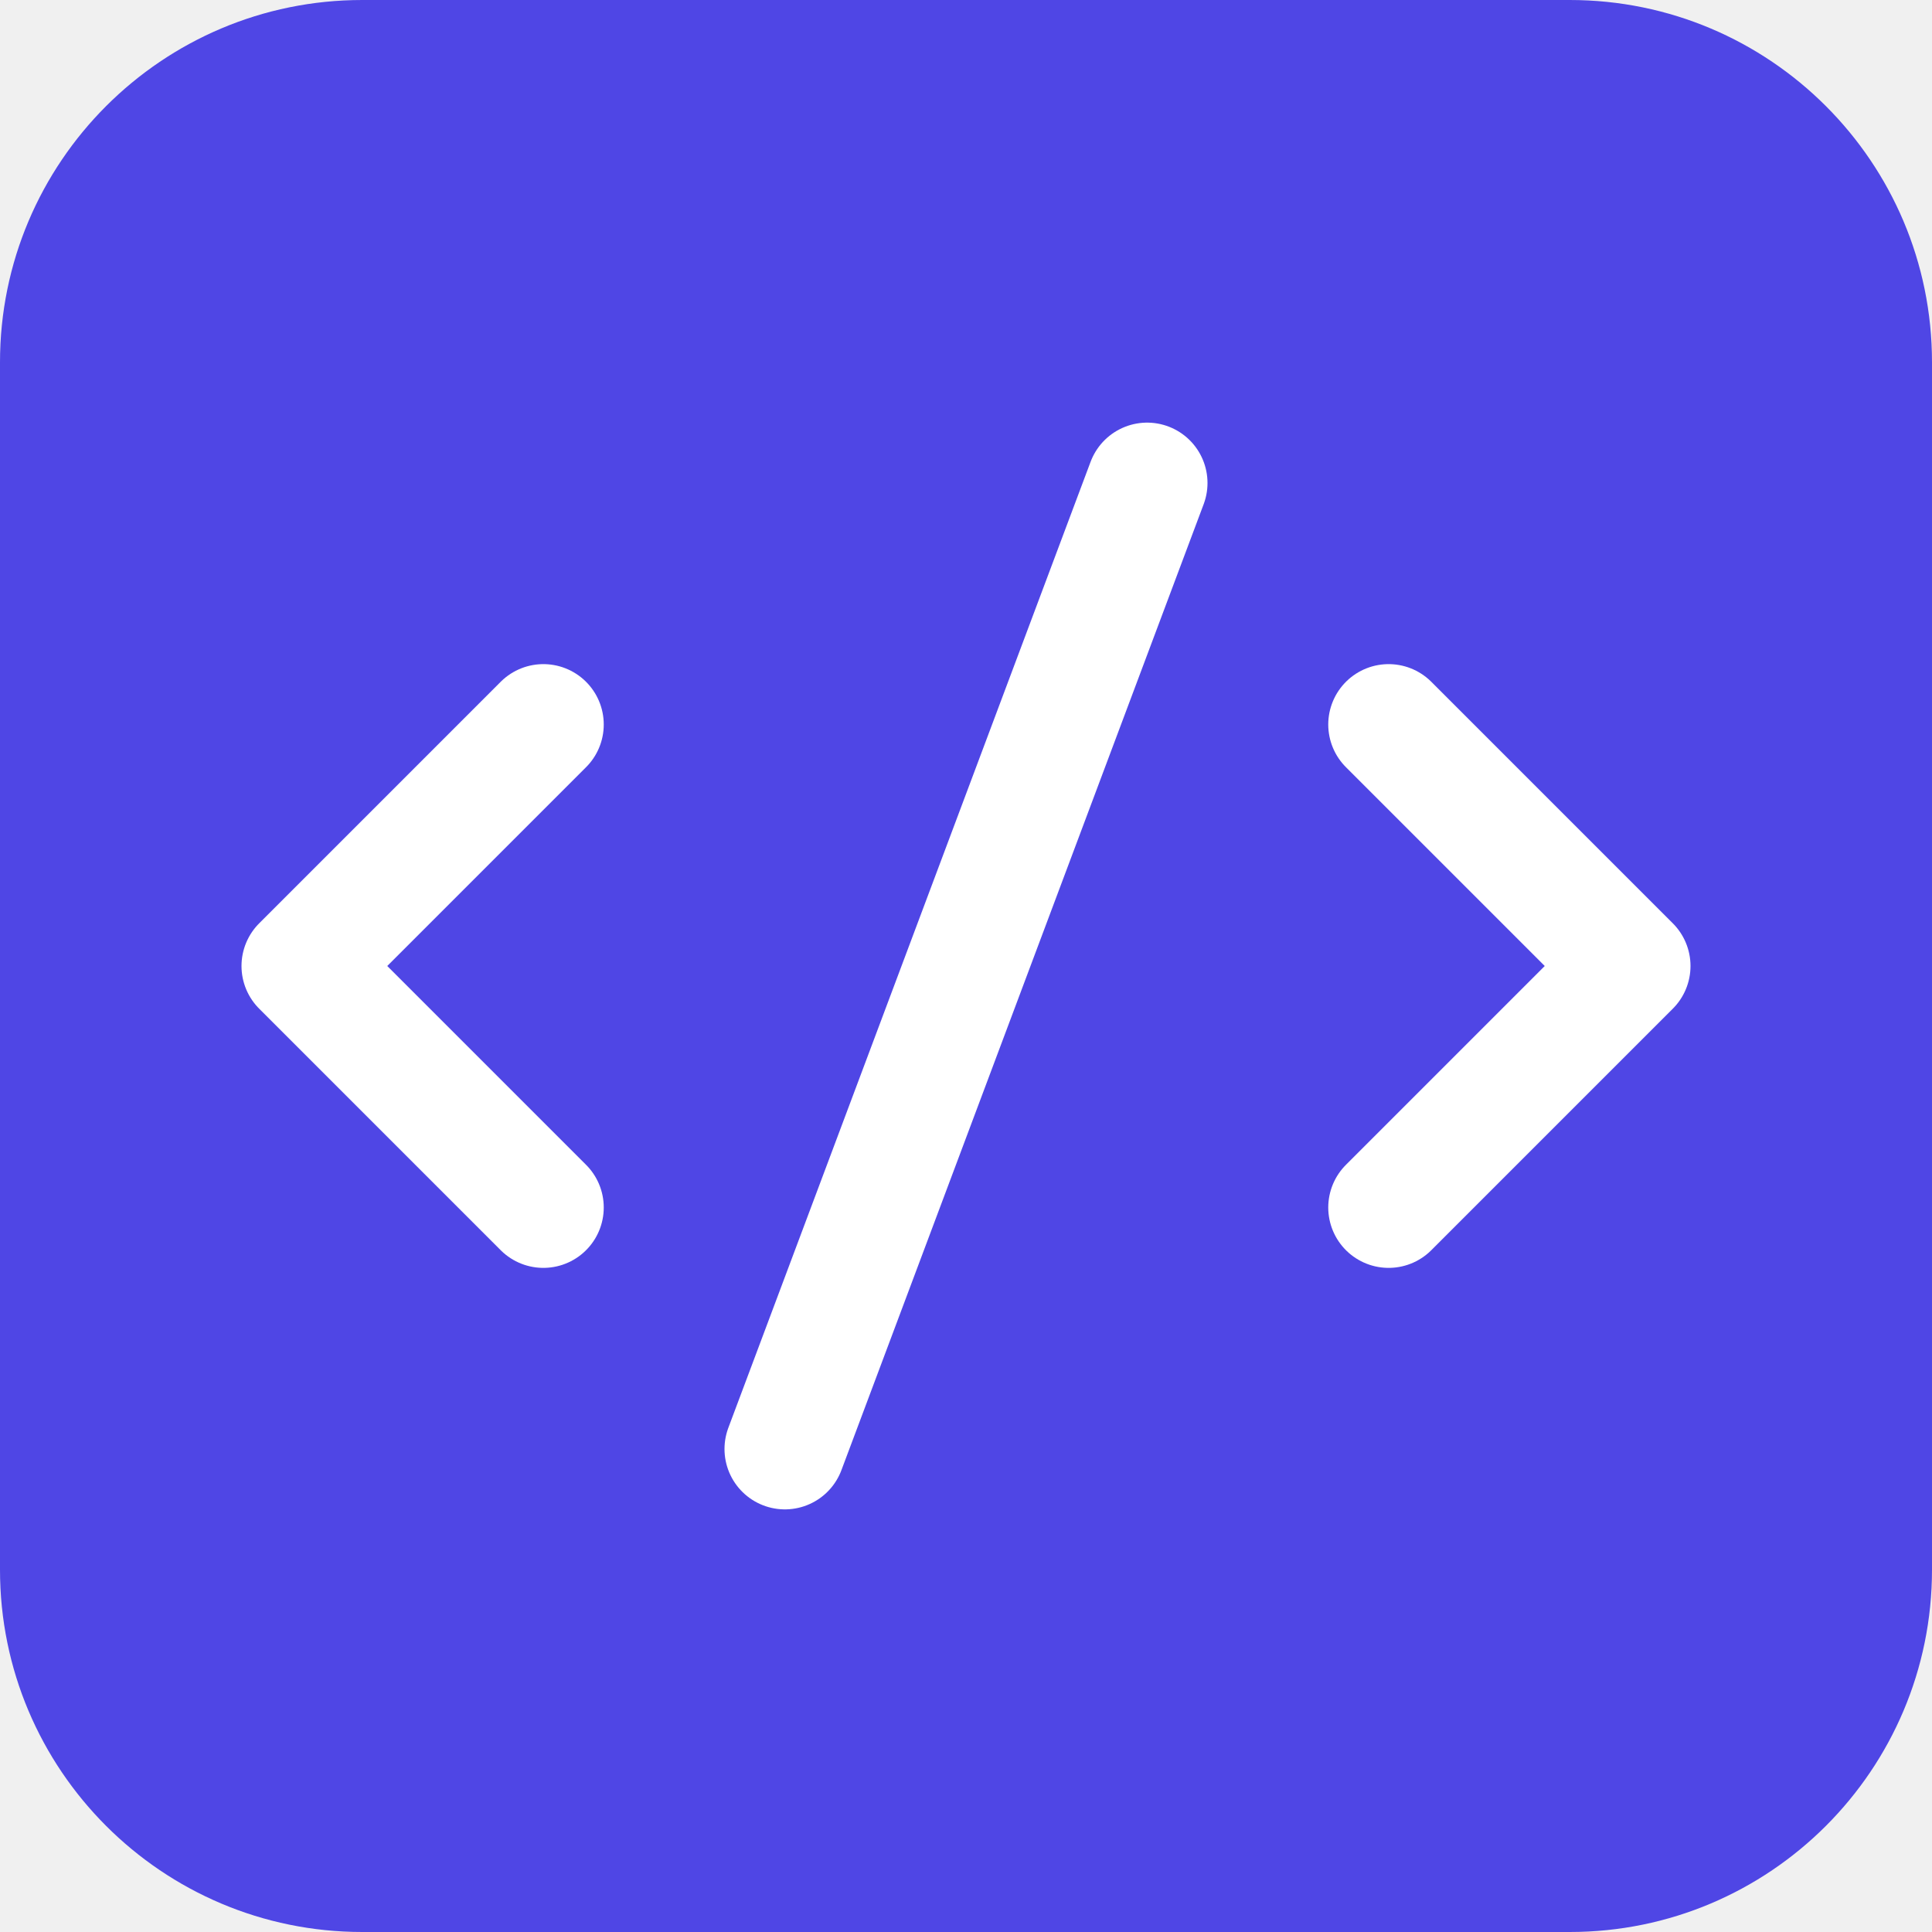
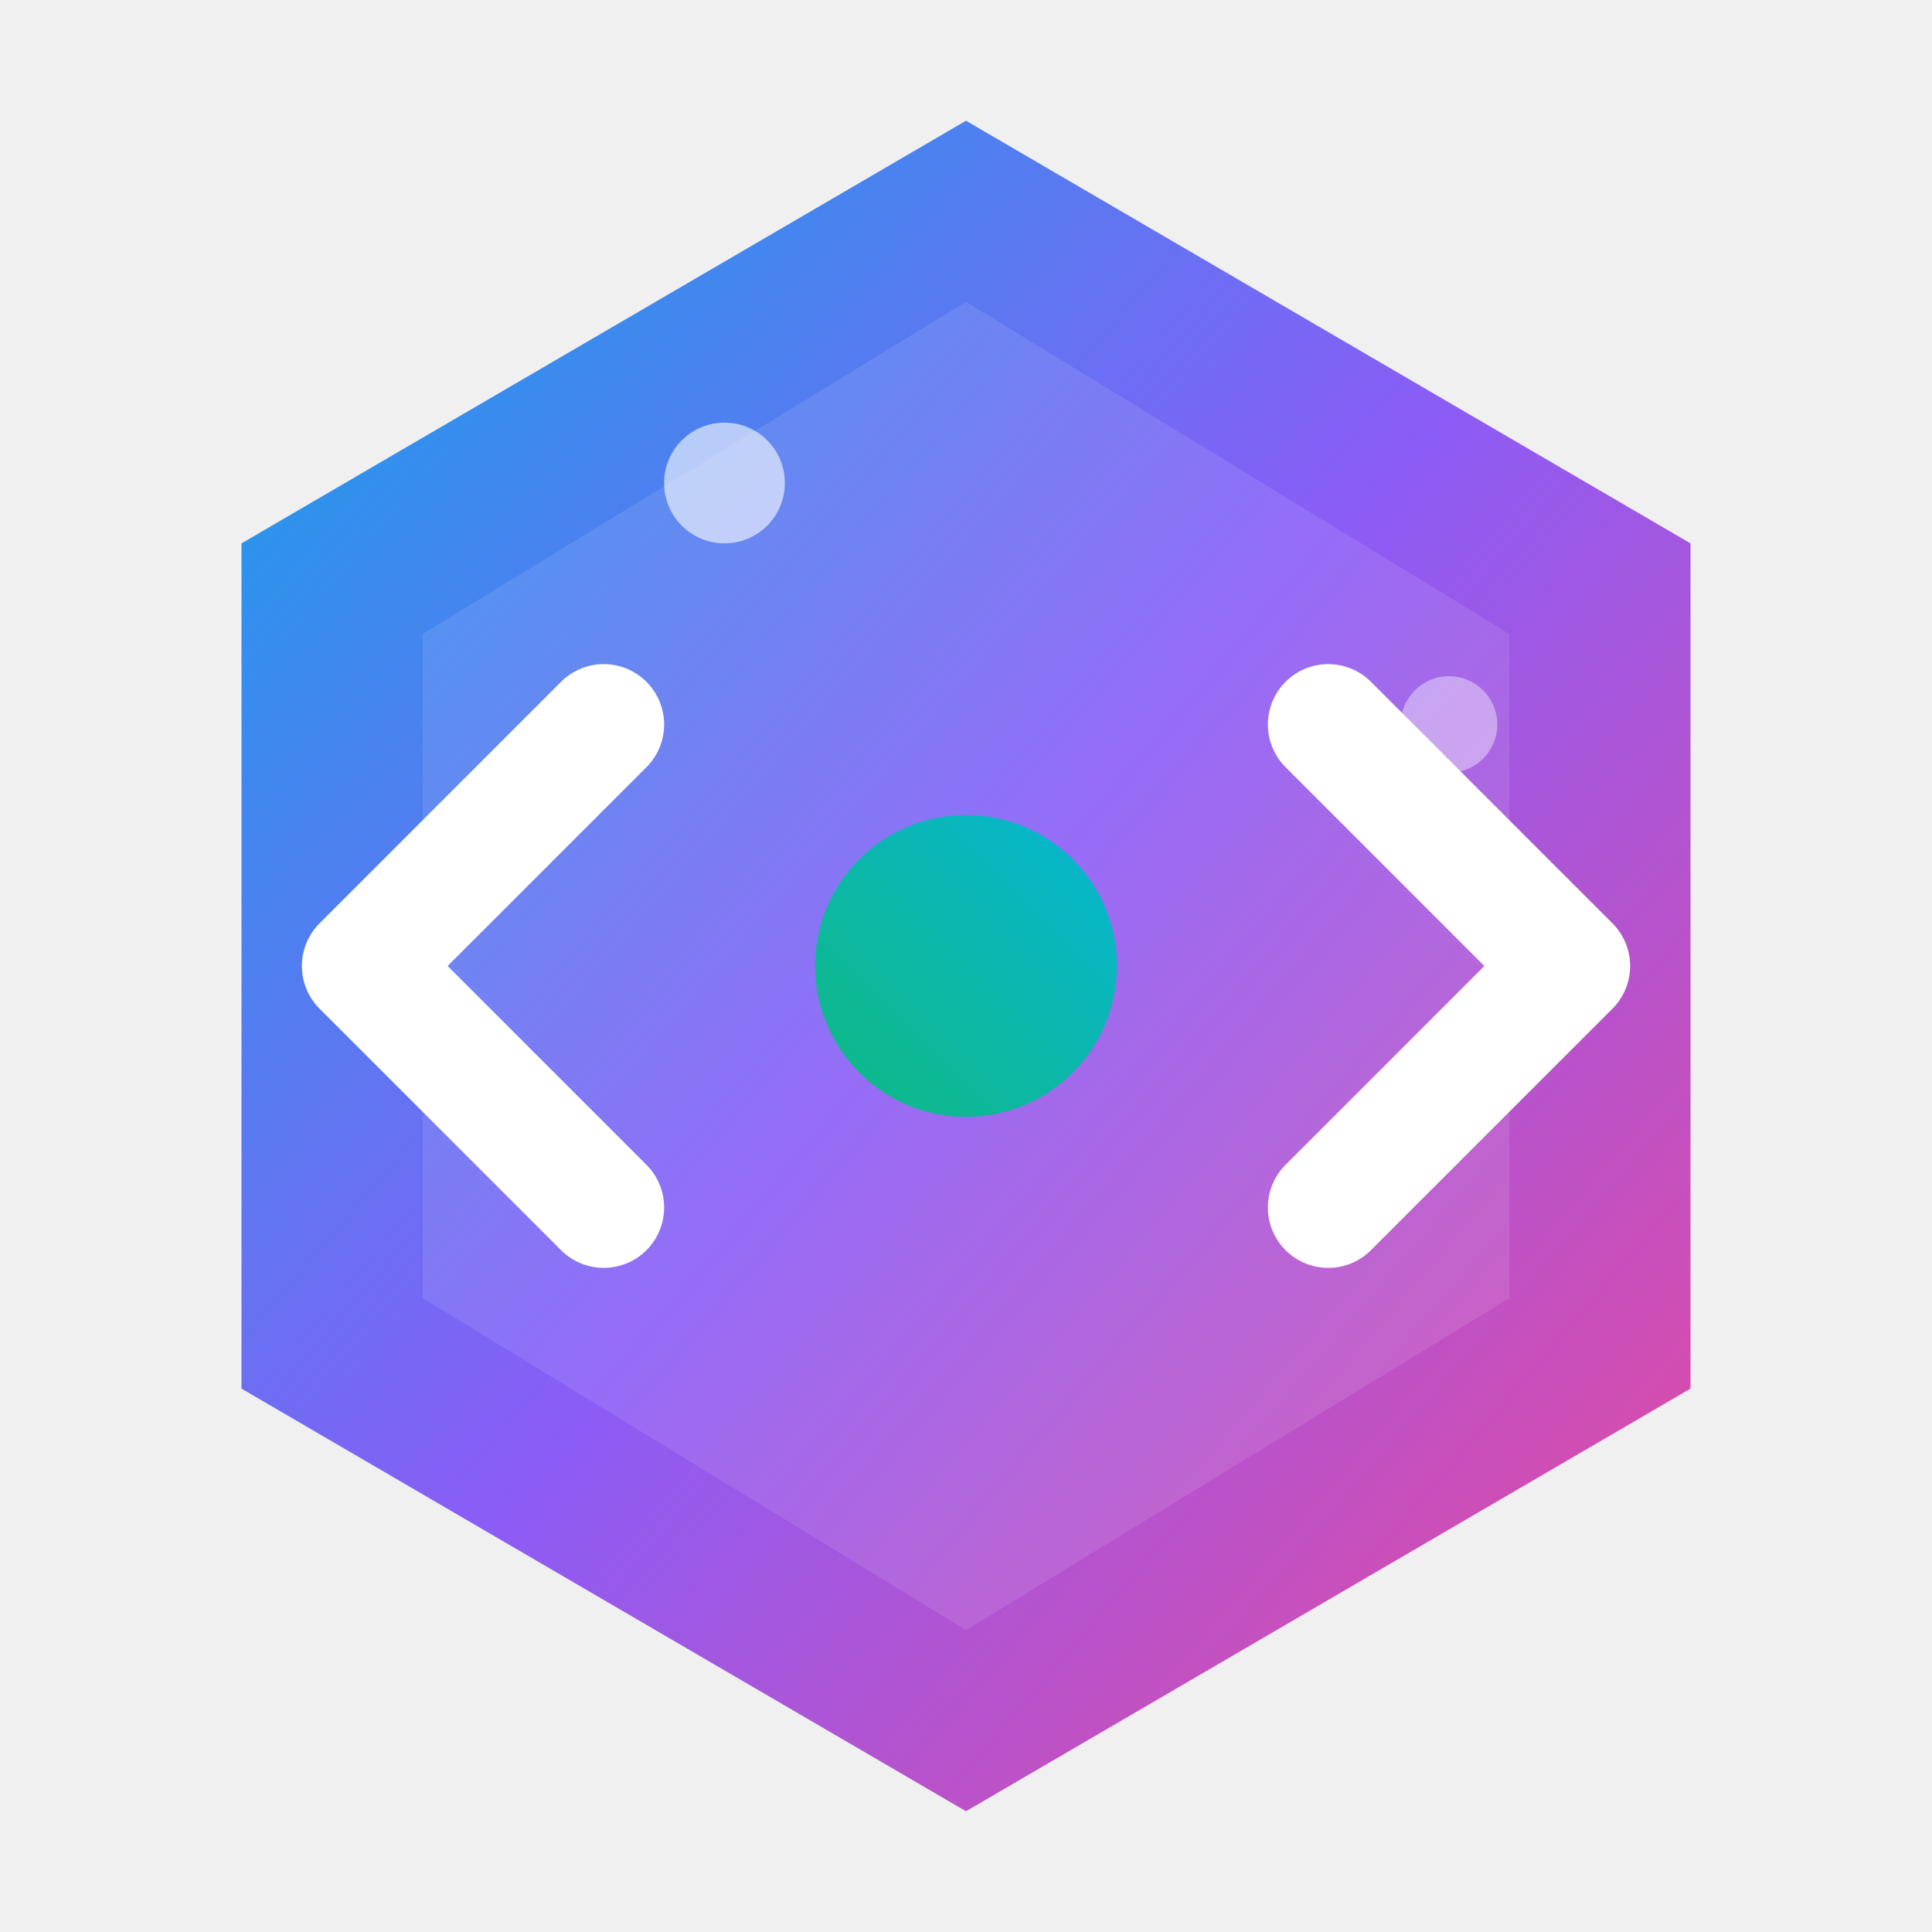
<svg xmlns="http://www.w3.org/2000/svg" viewBox="0 0 32 32" fill="none">
-   <rect width="32" height="32" rx="6" fill="#4F46E5" />
-   <path d="M9 12L5 16L9 20" stroke="white" stroke-width="2" stroke-linecap="round" stroke-linejoin="round" />
-   <path d="M23 12L27 16L23 20" stroke="white" stroke-width="2" stroke-linecap="round" stroke-linejoin="round" />
-   <path d="M19 8L13 24" stroke="white" stroke-width="2" stroke-linecap="round" />
+   <defs>
+     <linearGradient id="grad1" x1="0%" y1="0%" x2="100%" y2="100%">
+       <stop offset="0%" style="stop-color:#0EA5E9" />
+       <stop offset="50%" style="stop-color:#8B5CF6" />
+       <stop offset="100%" style="stop-color:#EC4899" />
+     </linearGradient>
+     <linearGradient id="grad2" x1="0%" y1="100%" x2="100%" y2="0%">
+       <stop offset="0%" style="stop-color:#10B981" />
+       <stop offset="100%" style="stop-color:#06B6D4" />
+     </linearGradient>
+   </defs>
+   <path d="M16 2L28 9V23L16 30L4 23V9L16 2Z" fill="url(#grad1)" />
+   <path d="M16 5L25 10.5V21.5L16 27L7 21.5V10.5L16 5Z" fill="rgba(255,255,255,0.1)" />
+   <path d="M10 12L6 16L10 20" stroke="white" stroke-width="2" stroke-linecap="round" stroke-linejoin="round" />
+   <path d="M22 12L26 16L22 20" stroke="white" stroke-width="2" stroke-linecap="round" stroke-linejoin="round" />
+   <circle cx="16" cy="16" r="2.5" fill="url(#grad2)" />
+   <circle cx="12" cy="8" r="1" fill="white" opacity="0.6" />
+   <circle cx="24" cy="12" r="0.8" fill="white" opacity="0.4" />
</svg>
